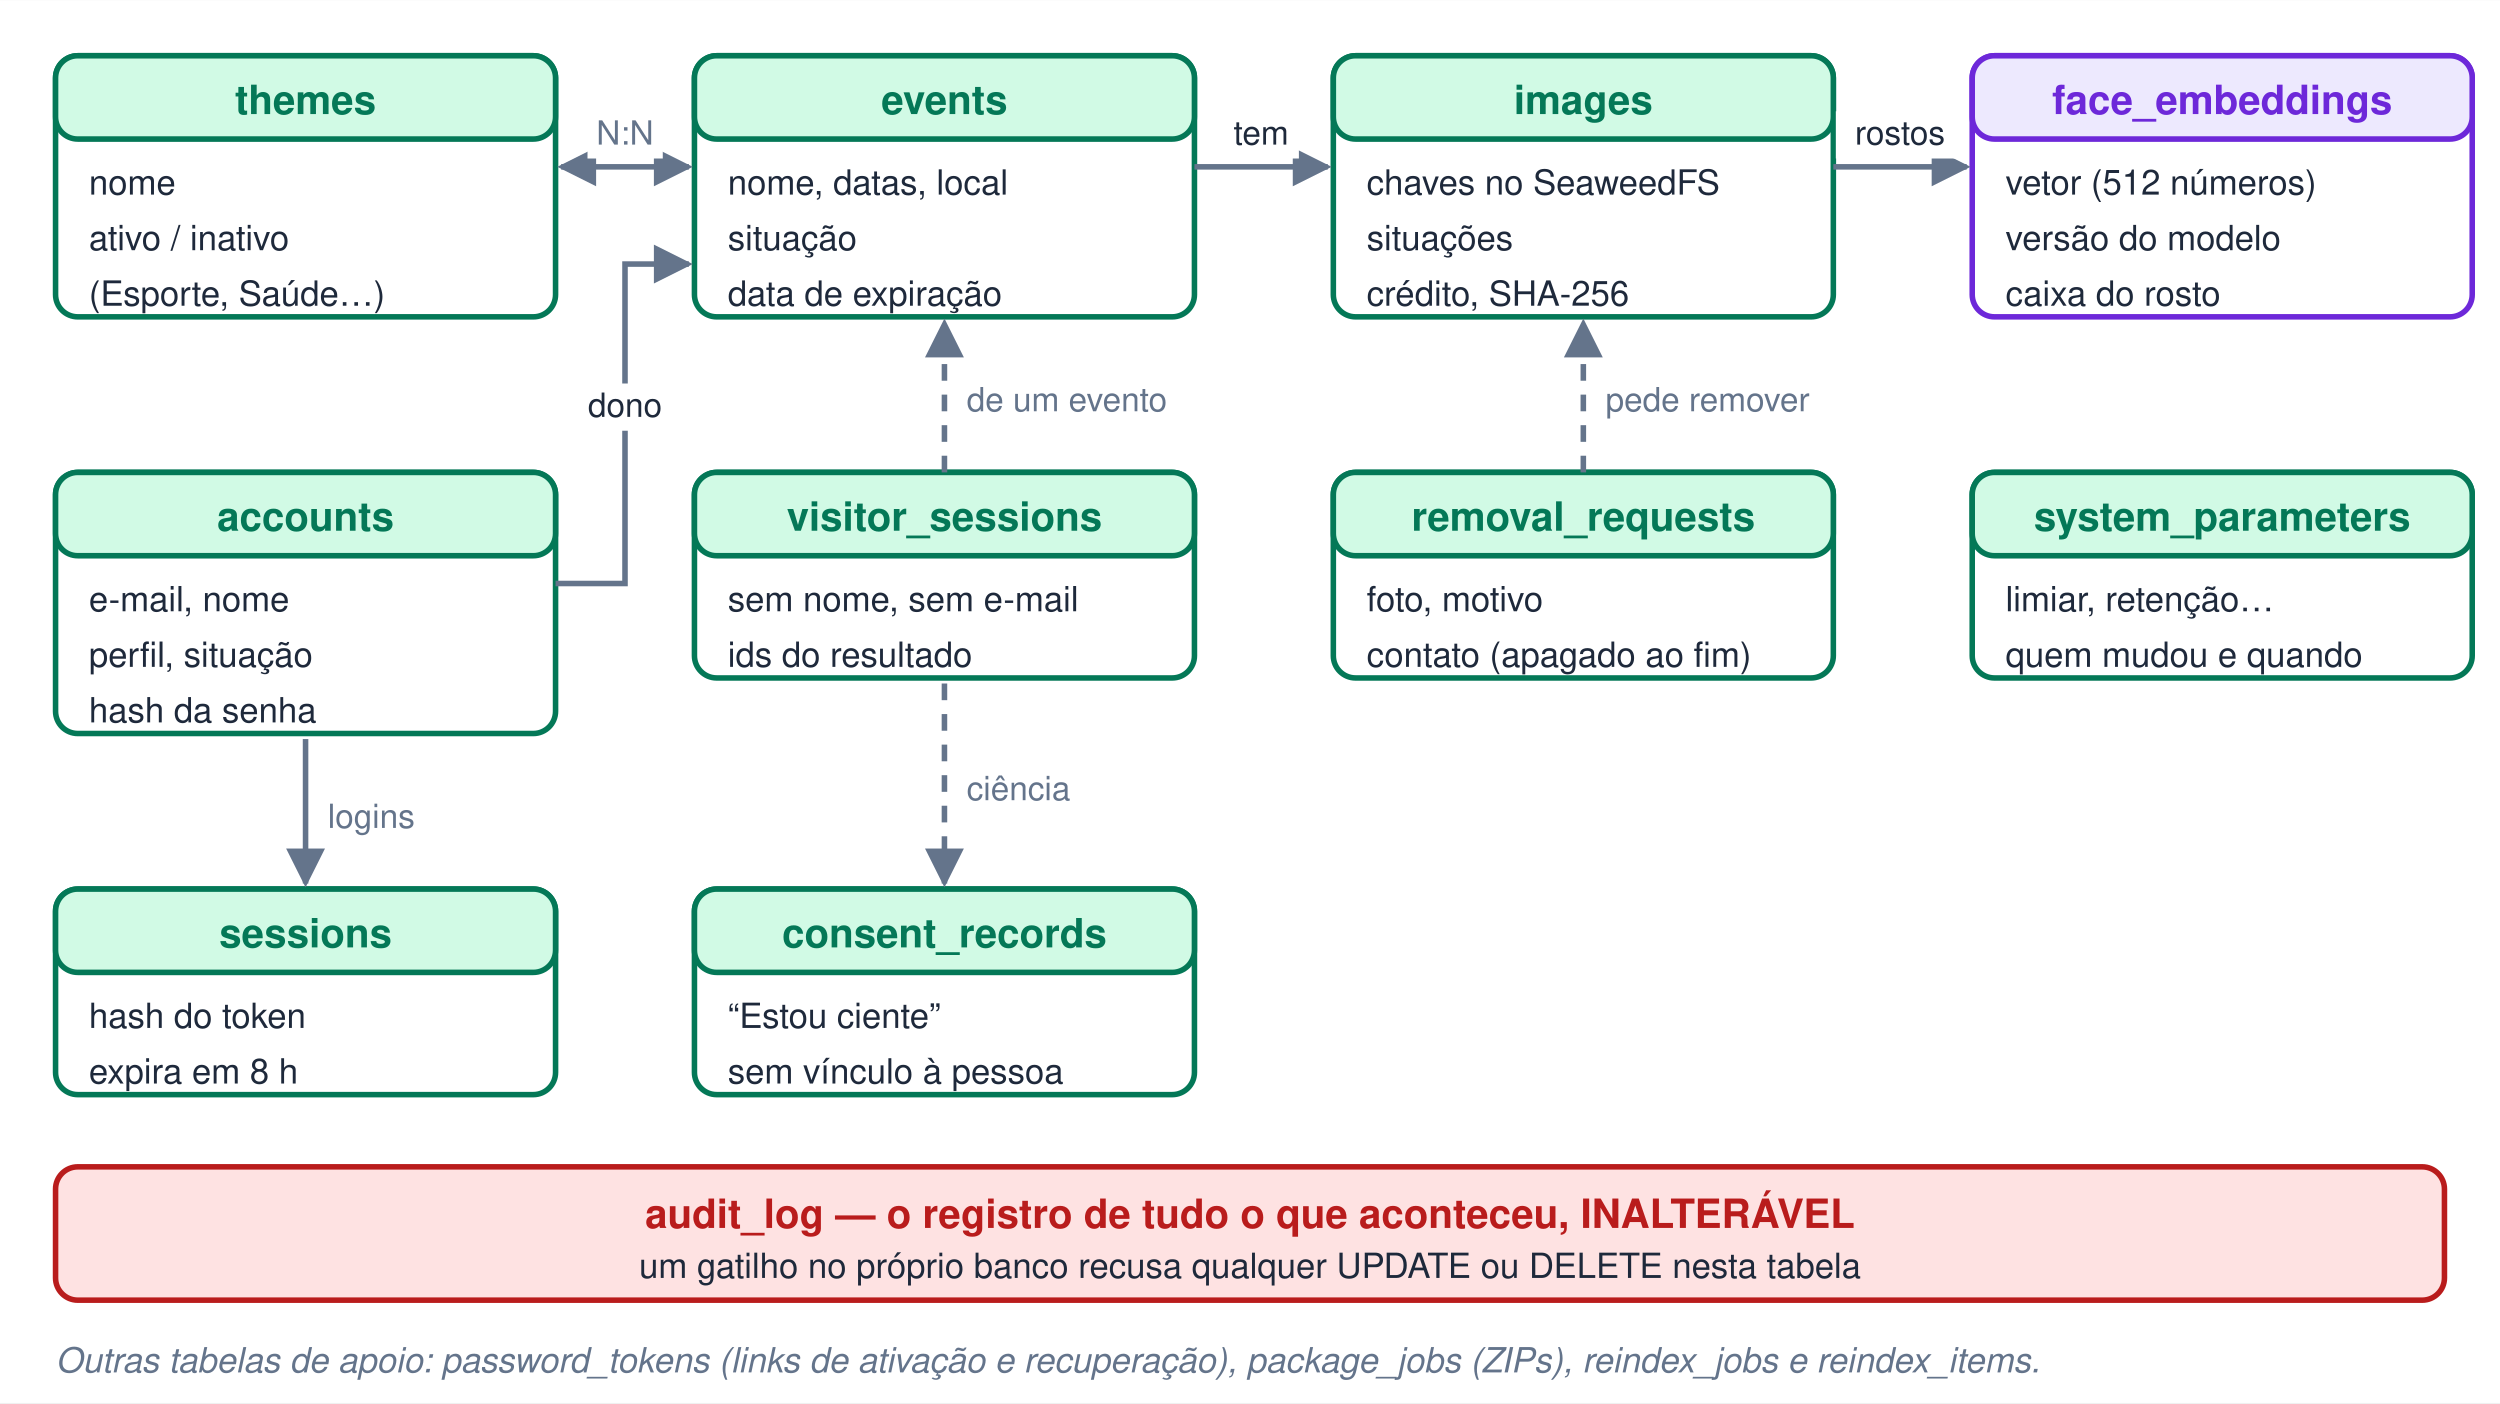
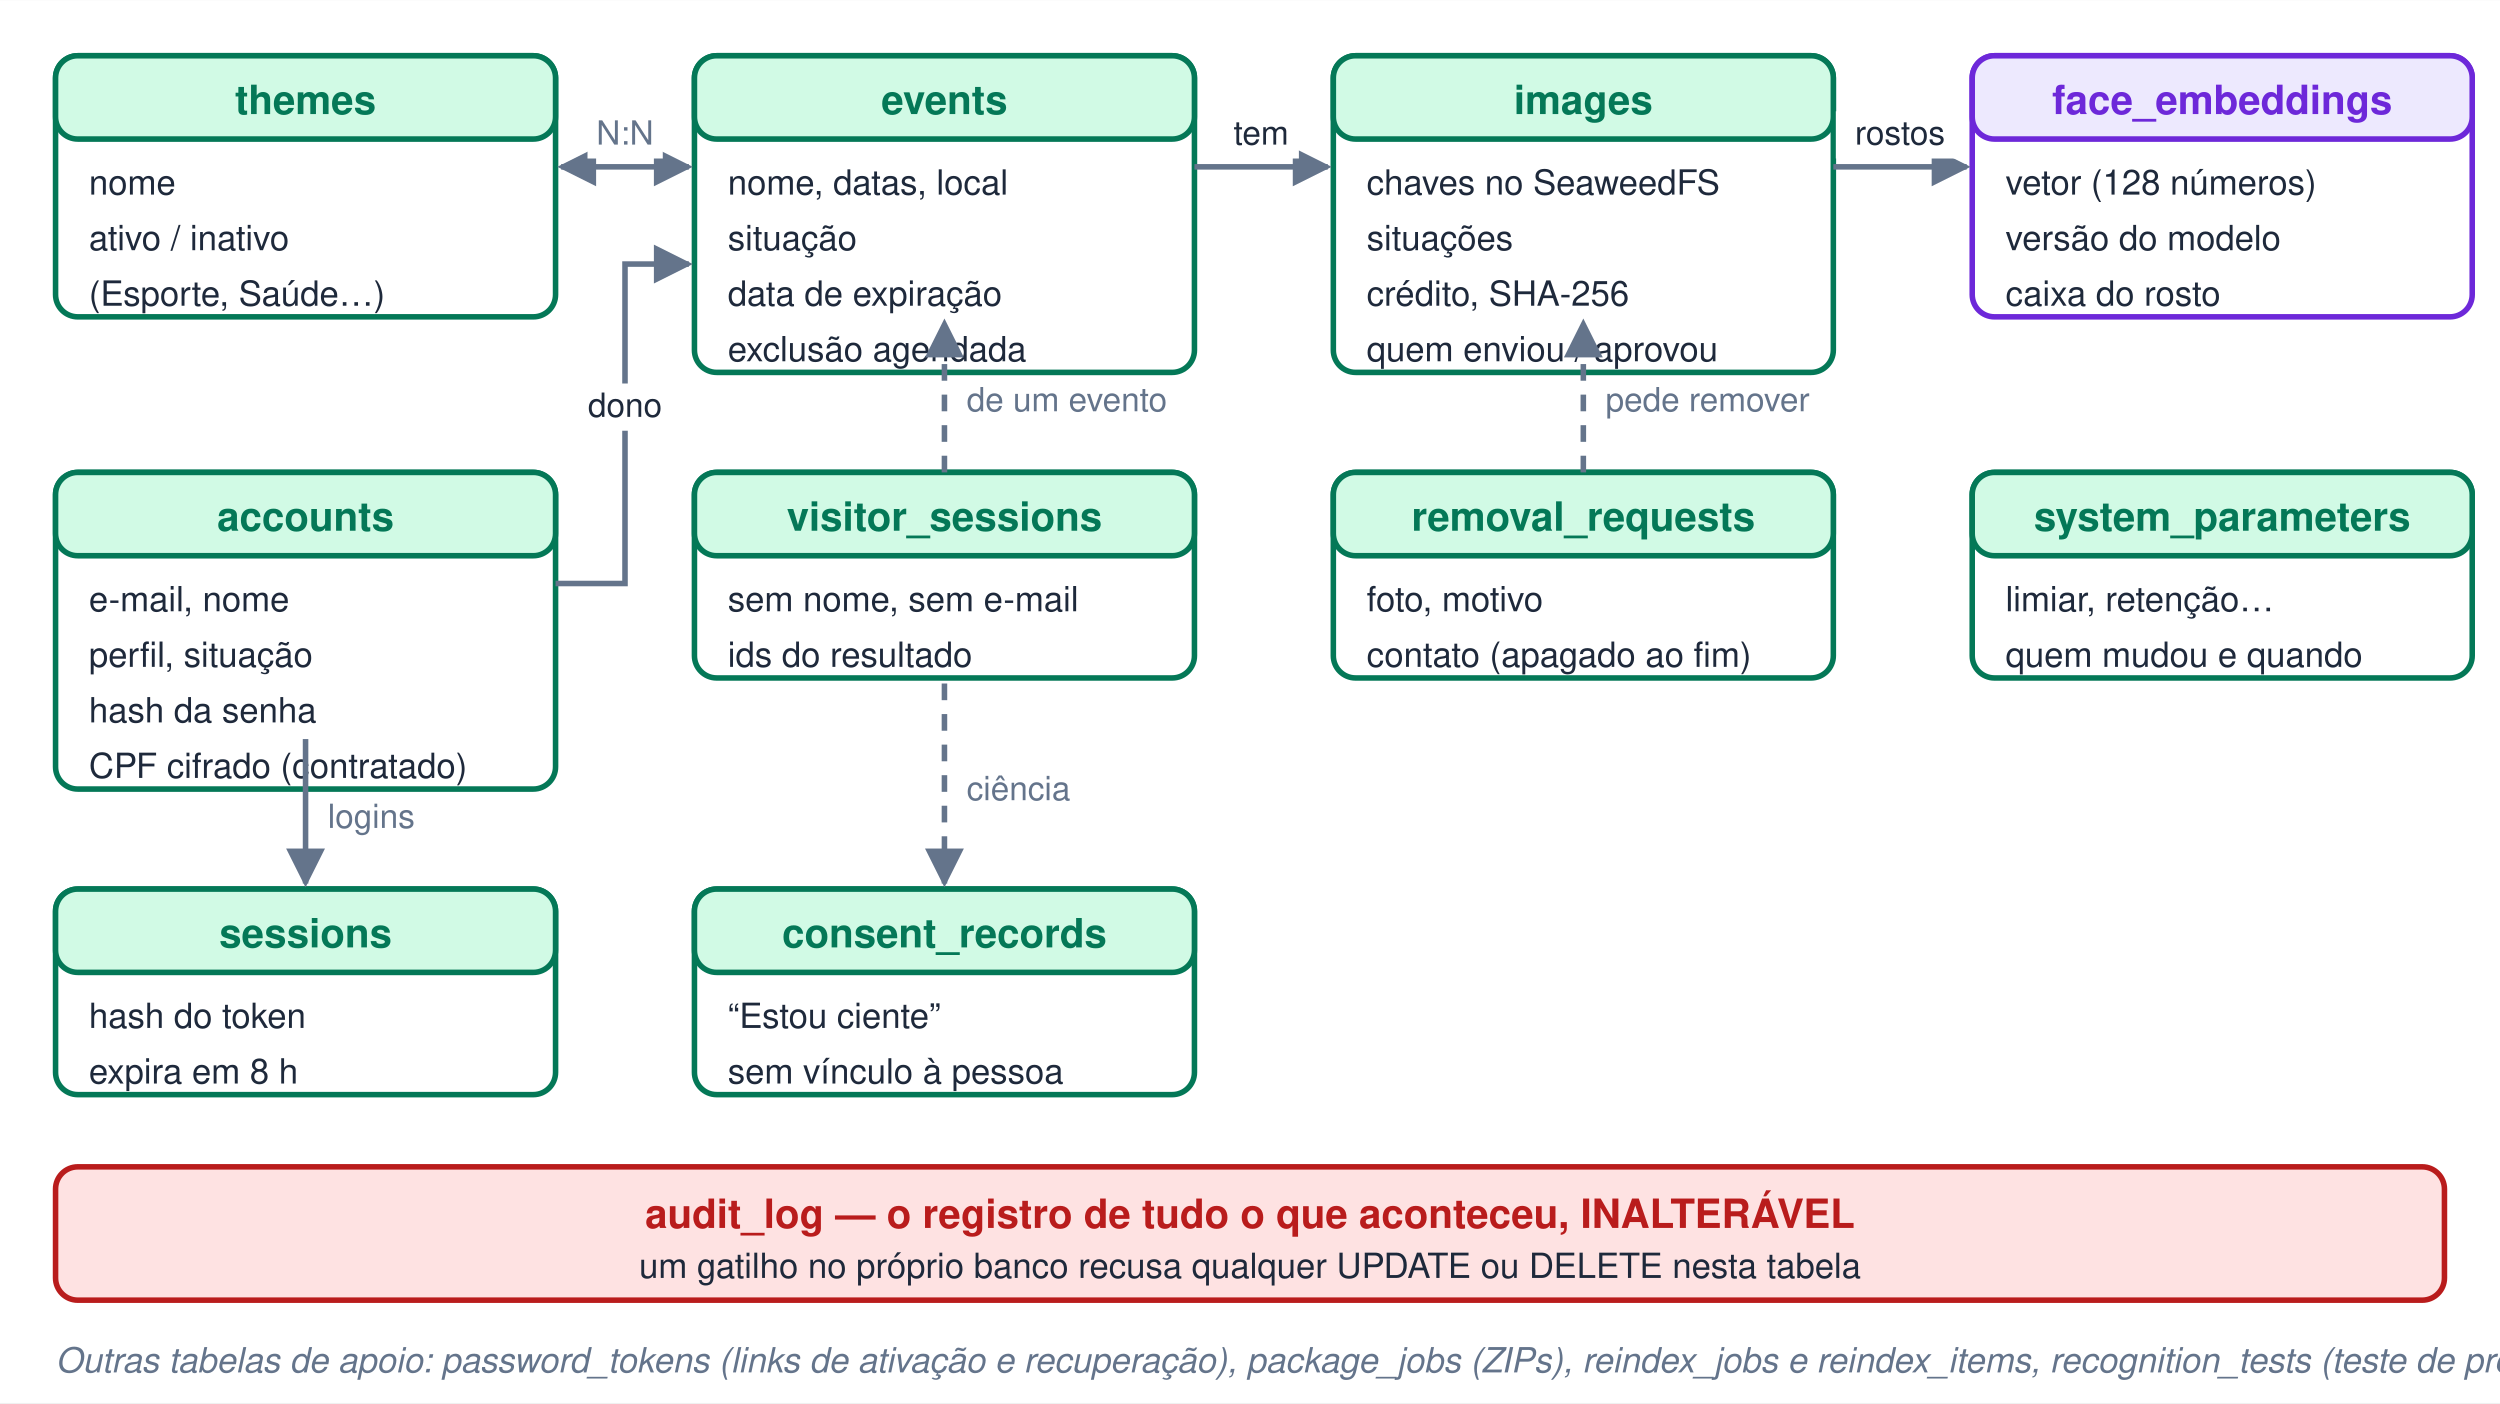
<svg xmlns="http://www.w3.org/2000/svg" width="16cm" height="8.98cm" viewBox="0 0 900 505">
  <defs>
    <marker id="seta" viewBox="0 0 10 10" refX="9" refY="5" markerWidth="7" markerHeight="7" orient="auto-start-reverse">
      <path d="M0 0 L10 5 L0 10 z" fill="#64748B" />
    </marker>
  </defs>
  <rect width="900" height="505" fill="white" />
  <rect x="20" y="20" width="180" height="94" rx="8" fill="white" stroke="#047857" stroke-width="2" />
  <rect x="20" y="20" width="180" height="30" rx="8" fill="#D1FAE5" stroke="#047857" stroke-width="2" />
  <text x="110.0" y="41" font-family="Helvetica, Arial, sans-serif" font-size="14.5" font-weight="bold" text-anchor="middle" fill="#047857">themes</text>
  <text x="32" y="70" font-family="Helvetica, Arial, sans-serif" font-size="12.5" font-weight="normal" text-anchor="start" fill="#1E293B">nome</text>
  <text x="32" y="90" font-family="Helvetica, Arial, sans-serif" font-size="12.5" font-weight="normal" text-anchor="start" fill="#1E293B">ativo / inativo</text>
  <text x="32" y="110" font-family="Helvetica, Arial, sans-serif" font-size="12.5" font-weight="normal" text-anchor="start" fill="#1E293B">(Esporte, Saúde…)</text>
-   <rect x="250" y="20" width="180" height="94" rx="8" fill="white" stroke="#047857" stroke-width="2" />
+   <rect x="250" y="20" width="180" height="114" rx="8" fill="white" stroke="#047857" stroke-width="2" />
  <rect x="250" y="20" width="180" height="30" rx="8" fill="#D1FAE5" stroke="#047857" stroke-width="2" />
  <text x="340.0" y="41" font-family="Helvetica, Arial, sans-serif" font-size="14.5" font-weight="bold" text-anchor="middle" fill="#047857">events</text>
  <text x="262" y="70" font-family="Helvetica, Arial, sans-serif" font-size="12.5" font-weight="normal" text-anchor="start" fill="#1E293B">nome, datas, local</text>
  <text x="262" y="90" font-family="Helvetica, Arial, sans-serif" font-size="12.5" font-weight="normal" text-anchor="start" fill="#1E293B">situação</text>
  <text x="262" y="110" font-family="Helvetica, Arial, sans-serif" font-size="12.5" font-weight="normal" text-anchor="start" fill="#1E293B">data de expiração</text>
-   <rect x="480" y="20" width="180" height="94" rx="8" fill="white" stroke="#047857" stroke-width="2" />
+   <text x="262" y="130" font-family="Helvetica, Arial, sans-serif" font-size="12.5" font-weight="normal" text-anchor="start" fill="#1E293B">exclusão agendada</text>
+   <rect x="480" y="20" width="180" height="114" rx="8" fill="white" stroke="#047857" stroke-width="2" />
  <rect x="480" y="20" width="180" height="30" rx="8" fill="#D1FAE5" stroke="#047857" stroke-width="2" />
  <text x="570.0" y="41" font-family="Helvetica, Arial, sans-serif" font-size="14.5" font-weight="bold" text-anchor="middle" fill="#047857">images</text>
  <text x="492" y="70" font-family="Helvetica, Arial, sans-serif" font-size="12.5" font-weight="normal" text-anchor="start" fill="#1E293B">chaves no SeaweedFS</text>
  <text x="492" y="90" font-family="Helvetica, Arial, sans-serif" font-size="12.5" font-weight="normal" text-anchor="start" fill="#1E293B">situações</text>
  <text x="492" y="110" font-family="Helvetica, Arial, sans-serif" font-size="12.5" font-weight="normal" text-anchor="start" fill="#1E293B">crédito, SHA-256</text>
+   <text x="492" y="130" font-family="Helvetica, Arial, sans-serif" font-size="12.5" font-weight="normal" text-anchor="start" fill="#1E293B">quem enviou / aprovou</text>
  <rect x="710" y="20" width="180" height="94" rx="8" fill="white" stroke="#6D28D9" stroke-width="2" />
  <rect x="710" y="20" width="180" height="30" rx="8" fill="#EDE9FE" stroke="#6D28D9" stroke-width="2" />
  <text x="800.0" y="41" font-family="Helvetica, Arial, sans-serif" font-size="14.5" font-weight="bold" text-anchor="middle" fill="#6D28D9">face_embeddings</text>
-   <text x="722" y="70" font-family="Helvetica, Arial, sans-serif" font-size="12.5" font-weight="normal" text-anchor="start" fill="#1E293B">vetor (512 números)</text>
+   <text x="722" y="70" font-family="Helvetica, Arial, sans-serif" font-size="12.5" font-weight="normal" text-anchor="start" fill="#1E293B">vetor (128 números)</text>
  <text x="722" y="90" font-family="Helvetica, Arial, sans-serif" font-size="12.5" font-weight="normal" text-anchor="start" fill="#1E293B">versão do modelo</text>
  <text x="722" y="110" font-family="Helvetica, Arial, sans-serif" font-size="12.5" font-weight="normal" text-anchor="start" fill="#1E293B">caixa do rosto</text>
-   <rect x="20" y="170" width="180" height="94" rx="8" fill="white" stroke="#047857" stroke-width="2" />
+   <rect x="20" y="170" width="180" height="114" rx="8" fill="white" stroke="#047857" stroke-width="2" />
  <rect x="20" y="170" width="180" height="30" rx="8" fill="#D1FAE5" stroke="#047857" stroke-width="2" />
  <text x="110.0" y="191" font-family="Helvetica, Arial, sans-serif" font-size="14.5" font-weight="bold" text-anchor="middle" fill="#047857">accounts</text>
  <text x="32" y="220" font-family="Helvetica, Arial, sans-serif" font-size="12.5" font-weight="normal" text-anchor="start" fill="#1E293B">e-mail, nome</text>
  <text x="32" y="240" font-family="Helvetica, Arial, sans-serif" font-size="12.5" font-weight="normal" text-anchor="start" fill="#1E293B">perfil, situação</text>
  <text x="32" y="260" font-family="Helvetica, Arial, sans-serif" font-size="12.5" font-weight="normal" text-anchor="start" fill="#1E293B">hash da senha</text>
+   <text x="32" y="280" font-family="Helvetica, Arial, sans-serif" font-size="12.5" font-weight="normal" text-anchor="start" fill="#1E293B">CPF cifrado (contratado)</text>
  <rect x="250" y="170" width="180" height="74" rx="8" fill="white" stroke="#047857" stroke-width="2" />
  <rect x="250" y="170" width="180" height="30" rx="8" fill="#D1FAE5" stroke="#047857" stroke-width="2" />
  <text x="340.0" y="191" font-family="Helvetica, Arial, sans-serif" font-size="14.5" font-weight="bold" text-anchor="middle" fill="#047857">visitor_sessions</text>
  <text x="262" y="220" font-family="Helvetica, Arial, sans-serif" font-size="12.5" font-weight="normal" text-anchor="start" fill="#1E293B">sem nome, sem e-mail</text>
  <text x="262" y="240" font-family="Helvetica, Arial, sans-serif" font-size="12.5" font-weight="normal" text-anchor="start" fill="#1E293B">ids do resultado</text>
  <rect x="480" y="170" width="180" height="74" rx="8" fill="white" stroke="#047857" stroke-width="2" />
  <rect x="480" y="170" width="180" height="30" rx="8" fill="#D1FAE5" stroke="#047857" stroke-width="2" />
  <text x="570.0" y="191" font-family="Helvetica, Arial, sans-serif" font-size="14.5" font-weight="bold" text-anchor="middle" fill="#047857">removal_requests</text>
  <text x="492" y="220" font-family="Helvetica, Arial, sans-serif" font-size="12.5" font-weight="normal" text-anchor="start" fill="#1E293B">foto, motivo</text>
  <text x="492" y="240" font-family="Helvetica, Arial, sans-serif" font-size="12.5" font-weight="normal" text-anchor="start" fill="#1E293B">contato (apagado ao fim)</text>
  <rect x="710" y="170" width="180" height="74" rx="8" fill="white" stroke="#047857" stroke-width="2" />
  <rect x="710" y="170" width="180" height="30" rx="8" fill="#D1FAE5" stroke="#047857" stroke-width="2" />
  <text x="800.0" y="191" font-family="Helvetica, Arial, sans-serif" font-size="14.5" font-weight="bold" text-anchor="middle" fill="#047857">system_parameters</text>
  <text x="722" y="220" font-family="Helvetica, Arial, sans-serif" font-size="12.5" font-weight="normal" text-anchor="start" fill="#1E293B">limiar, retenção…</text>
  <text x="722" y="240" font-family="Helvetica, Arial, sans-serif" font-size="12.5" font-weight="normal" text-anchor="start" fill="#1E293B">quem mudou e quando</text>
  <rect x="20" y="320" width="180" height="74" rx="8" fill="white" stroke="#047857" stroke-width="2" />
  <rect x="20" y="320" width="180" height="30" rx="8" fill="#D1FAE5" stroke="#047857" stroke-width="2" />
  <text x="110.0" y="341" font-family="Helvetica, Arial, sans-serif" font-size="14.5" font-weight="bold" text-anchor="middle" fill="#047857">sessions</text>
  <text x="32" y="370" font-family="Helvetica, Arial, sans-serif" font-size="12.5" font-weight="normal" text-anchor="start" fill="#1E293B">hash do token</text>
  <text x="32" y="390" font-family="Helvetica, Arial, sans-serif" font-size="12.5" font-weight="normal" text-anchor="start" fill="#1E293B">expira em 8 h</text>
  <rect x="250" y="320" width="180" height="74" rx="8" fill="white" stroke="#047857" stroke-width="2" />
  <rect x="250" y="320" width="180" height="30" rx="8" fill="#D1FAE5" stroke="#047857" stroke-width="2" />
  <text x="340.0" y="341" font-family="Helvetica, Arial, sans-serif" font-size="14.5" font-weight="bold" text-anchor="middle" fill="#047857">consent_records</text>
  <text x="262" y="370" font-family="Helvetica, Arial, sans-serif" font-size="12.5" font-weight="normal" text-anchor="start" fill="#1E293B">“Estou ciente”</text>
  <text x="262" y="390" font-family="Helvetica, Arial, sans-serif" font-size="12.5" font-weight="normal" text-anchor="start" fill="#1E293B">sem vínculo à pessoa</text>
  <path d="M202 60 L248 60" fill="none" stroke="#64748B" stroke-width="2" marker-end="url(#seta)" marker-start="url(#seta)" />
  <rect x="211.5" y="40" width="27.1" height="17" fill="white" />
  <text x="225" y="52" font-family="Helvetica, Arial, sans-serif" font-size="12" font-weight="normal" text-anchor="middle" fill="#64748B">N:N</text>
  <path d="M430 60 L478 60" fill="none" stroke="#64748B" stroke-width="2" marker-end="url(#seta)" />
  <rect x="440.5" y="40" width="27.1" height="17" fill="white" />
  <text x="454" y="52" font-family="Helvetica, Arial, sans-serif" font-size="12" font-weight="normal" text-anchor="middle" fill="#1E293B">tem</text>
  <path d="M660 60 L708 60" fill="none" stroke="#64748B" stroke-width="2" marker-end="url(#seta)" />
  <rect x="660.9" y="40" width="46.2" height="17" fill="white" />
  <text x="684" y="52" font-family="Helvetica, Arial, sans-serif" font-size="12" font-weight="normal" text-anchor="middle" fill="#1E293B">rostos</text>
  <path d="M200 210 L225 210 L225 95 L248 95" fill="none" stroke="#64748B" stroke-width="2" marker-end="url(#seta)" />
  <rect x="208.3" y="138" width="33.4" height="17" fill="white" />
  <text x="225" y="150" font-family="Helvetica, Arial, sans-serif" font-size="12" font-weight="normal" text-anchor="middle" fill="#1E293B">dono</text>
  <path d="M340 170 L340 116" fill="none" stroke="#64748B" stroke-width="2" stroke-dasharray="6 5" marker-end="url(#seta)" />
  <rect x="344.0" y="136" width="84.3" height="17" fill="white" />
  <text x="348" y="148" font-family="Helvetica, Arial, sans-serif" font-size="12" font-weight="normal" text-anchor="start" fill="#64748B">de um evento</text>
  <path d="M570 170 L570 116" fill="none" stroke="#64748B" stroke-width="2" stroke-dasharray="6 5" marker-end="url(#seta)" />
  <rect x="574.0" y="136" width="84.3" height="17" fill="white" />
  <text x="578" y="148" font-family="Helvetica, Arial, sans-serif" font-size="12" font-weight="normal" text-anchor="start" fill="#64748B">pede remover</text>
  <path d="M110 266 L110 318" fill="none" stroke="#64748B" stroke-width="2" marker-end="url(#seta)" />
  <rect x="114.0" y="286" width="46.2" height="17" fill="white" />
  <text x="118" y="298" font-family="Helvetica, Arial, sans-serif" font-size="12" font-weight="normal" text-anchor="start" fill="#64748B">logins</text>
  <path d="M340 246 L340 318" fill="none" stroke="#64748B" stroke-width="2" stroke-dasharray="6 5" marker-end="url(#seta)" />
  <rect x="344.0" y="276" width="52.5" height="17" fill="white" />
  <text x="348" y="288" font-family="Helvetica, Arial, sans-serif" font-size="12" font-weight="normal" text-anchor="start" fill="#64748B">ciência</text>
  <rect x="20" y="420" width="860" height="48" rx="8" fill="#FEE2E2" stroke="#B91C1C" stroke-width="2" />
  <text x="450" y="442" font-family="Helvetica, Arial, sans-serif" font-size="14.5" font-weight="bold" text-anchor="middle" fill="#B91C1C">audit_log — o registro de tudo o que aconteceu, INALTERÁVEL</text>
  <text x="450" y="460" font-family="Helvetica, Arial, sans-serif" font-size="12.5" font-weight="normal" text-anchor="middle" fill="#1E293B">um gatilho no próprio banco recusa qualquer UPDATE ou DELETE nesta tabela</text>
-   <text x="20" y="494" font-family="Helvetica, Arial, sans-serif" font-size="12.5" font-weight="normal" text-anchor="start" fill="#64748B" font-style="italic">Outras tabelas de apoio: password_tokens (links de ativação e recuperação), package_jobs (ZIPs), reindex_jobs e reindex_items.</text>
+   <text x="20" y="494" font-family="Helvetica, Arial, sans-serif" font-size="12.5" font-weight="normal" text-anchor="start" fill="#64748B" font-style="italic">Outras tabelas de apoio: password_tokens (links de ativação e recuperação), package_jobs (ZIPs), reindex_jobs e reindex_items, recognition_tests (teste de precisão).</text>
</svg>
